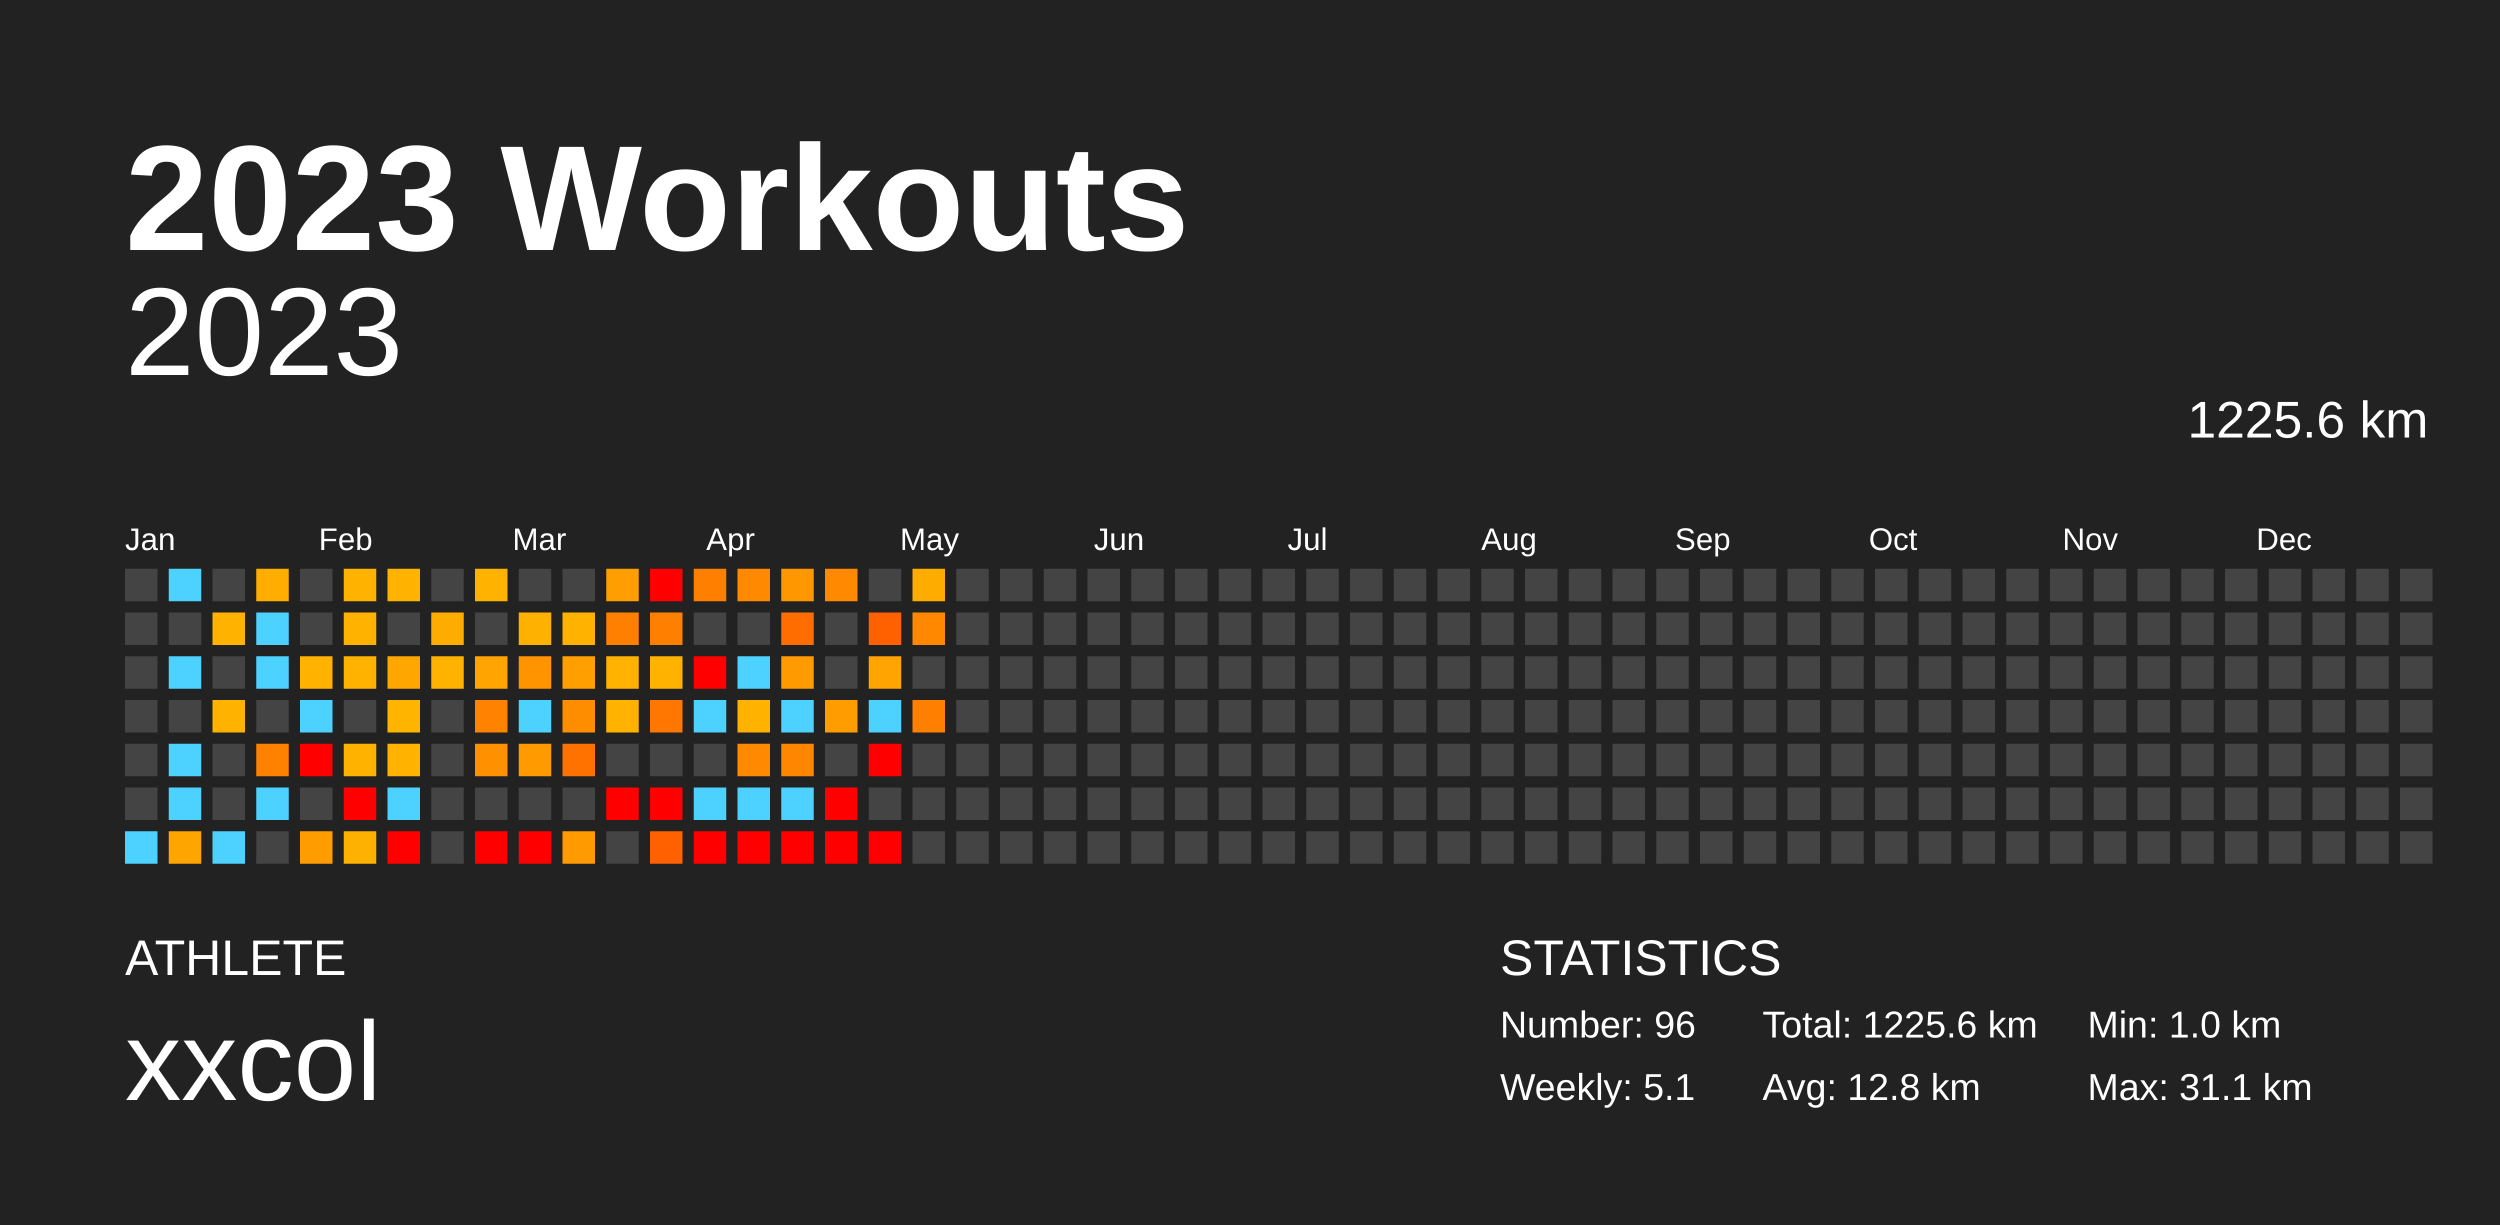
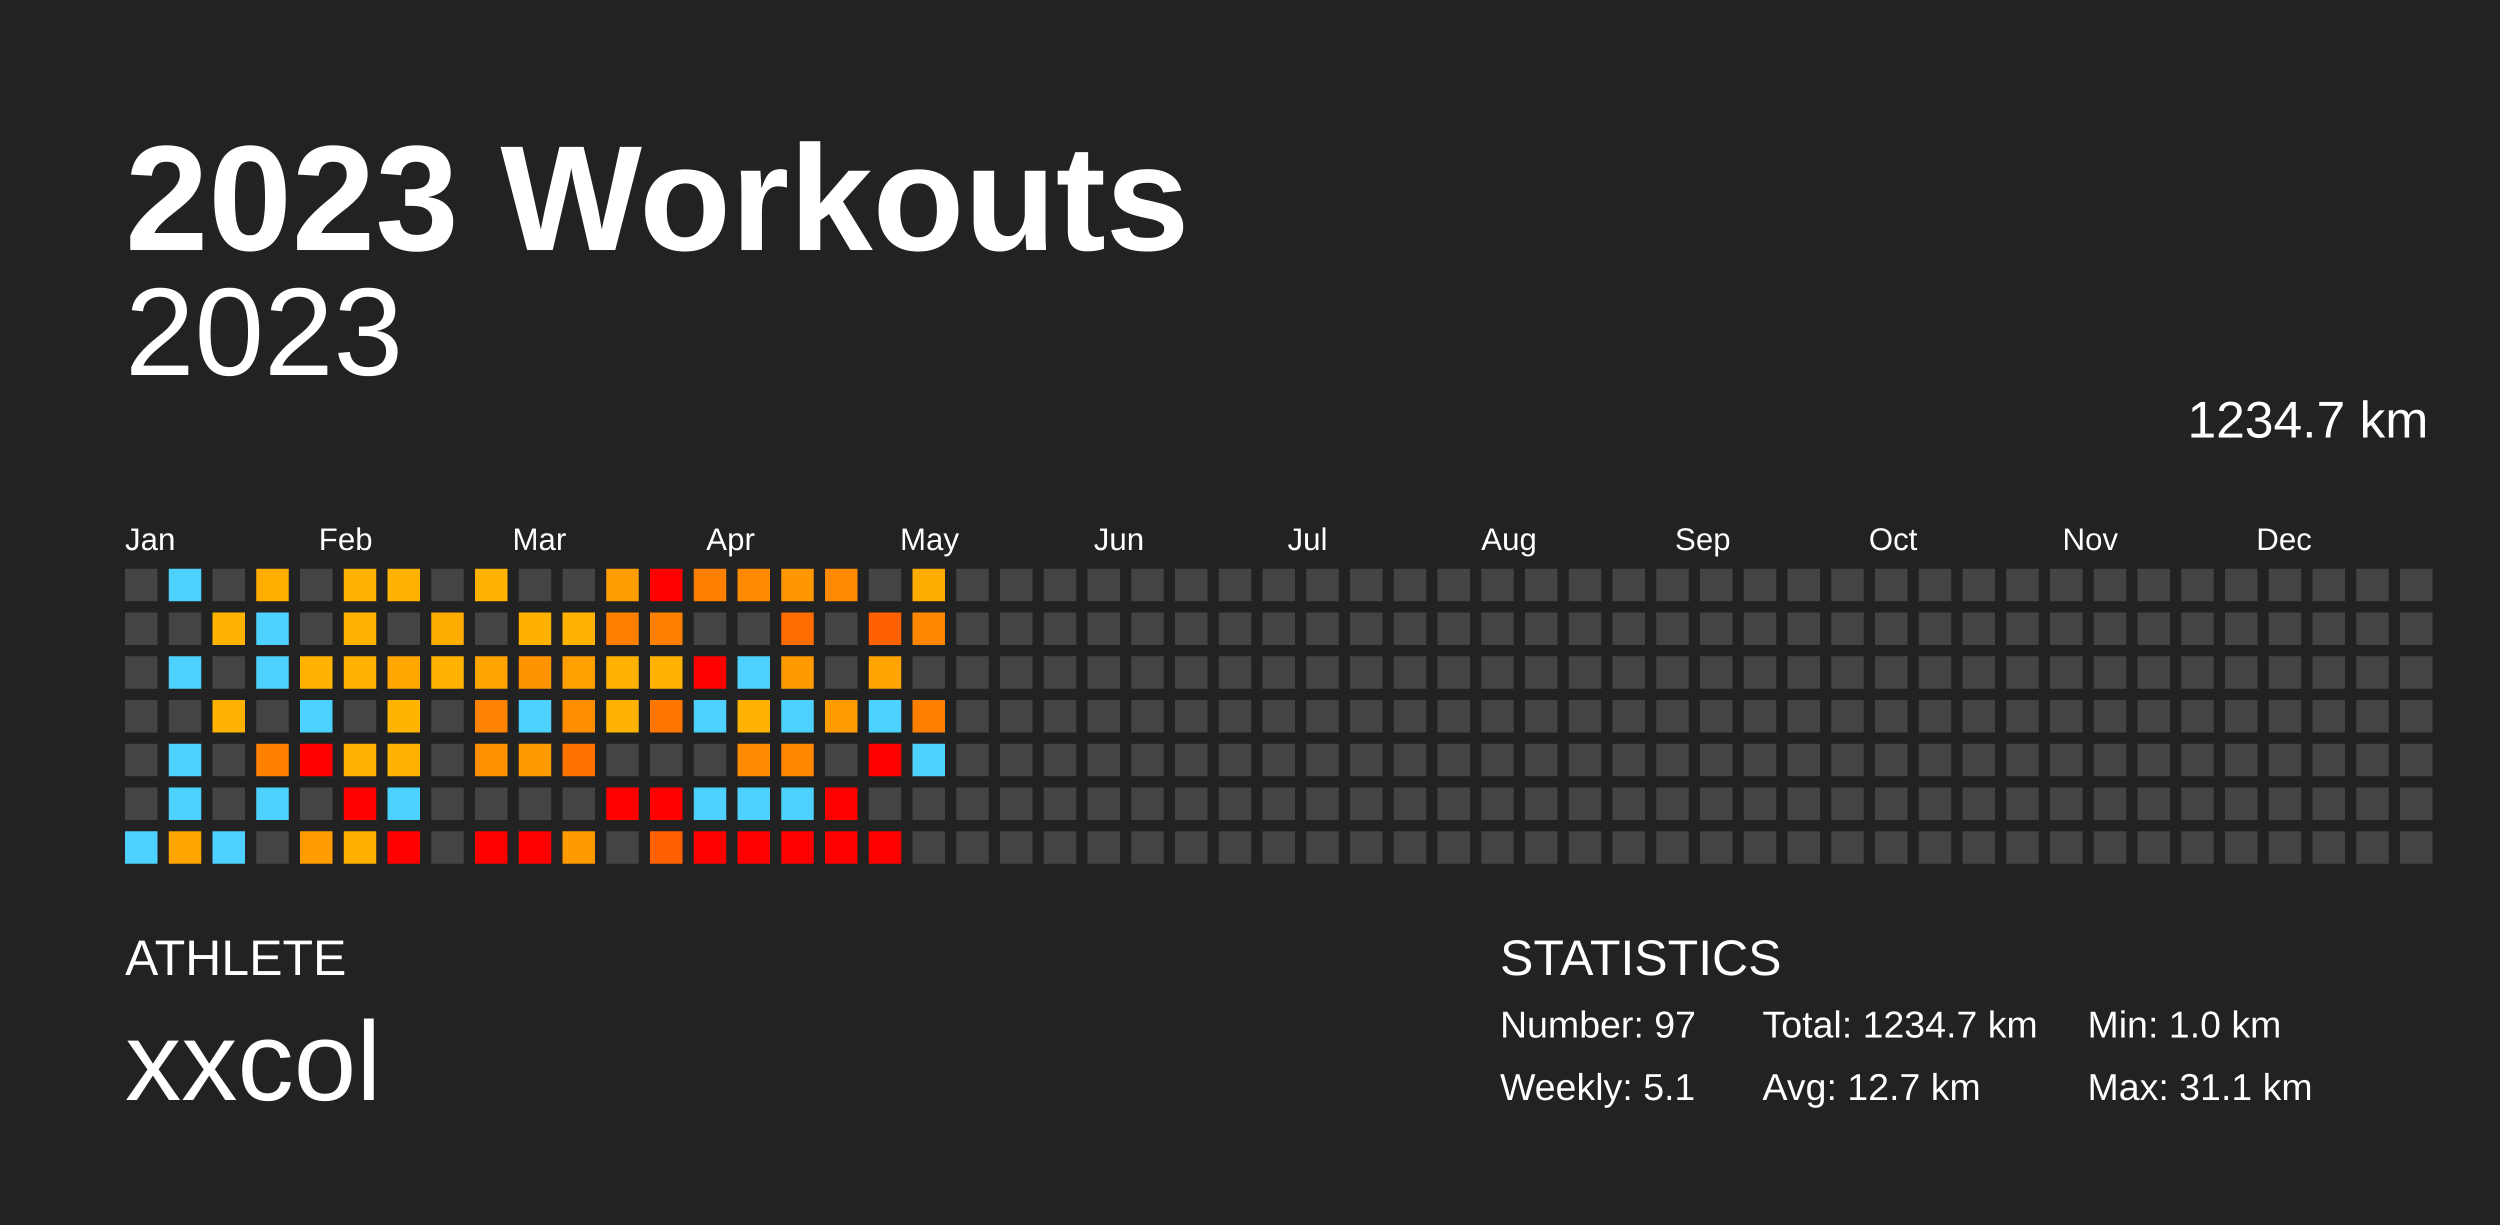
<svg xmlns="http://www.w3.org/2000/svg" baseProfile="full" height="98mm" version="1.1" viewBox="0,0,200,98" width="200mm">
  <defs />
  <rect fill="#222222" height="98" width="200" x="0" y="0" />
  <text fill="#FFFFFF" style="font-size:12px; font-family:Arial; font-weight:bold;" x="10" y="20">2023 Workouts</text>
  <text fill="#FFFFFF" style="font-size:4px; font-family:Arial" x="10" y="78">ATHLETE</text>
  <text fill="#FFFFFF" style="font-size:9px; font-family:Arial" x="10" y="88">xxcol</text>
  <text fill="#FFFFFF" style="font-size:4px; font-family:Arial" x="120" y="78">STATISTICS</text>
-   <text fill="#FFFFFF" style="font-size:3px; font-family:Arial" x="120" y="83">Number: 96</text>
+   <text fill="#FFFFFF" style="font-size:3px; font-family:Arial" x="120" y="83">Number: 97</text>
  <text fill="#FFFFFF" style="font-size:3px; font-family:Arial" x="120" y="88">Weekly: 5.1</text>
-   <text fill="#FFFFFF" style="font-size:3px; font-family:Arial" x="141" y="83">Total: 1225.6 km</text>
-   <text fill="#FFFFFF" style="font-size:3px; font-family:Arial" x="141" y="88">Avg: 12.8 km</text>
+   <text fill="#FFFFFF" style="font-size:3px; font-family:Arial" x="141" y="83">Total: 1234.7 km</text>
+   <text fill="#FFFFFF" style="font-size:3px; font-family:Arial" x="141" y="88">Avg: 12.7 km</text>
  <text fill="#FFFFFF" style="font-size:3px; font-family:Arial" x="167" y="83">Min: 1.0 km</text>
  <text fill="#FFFFFF" style="font-size:3px; font-family:Arial" x="167" y="88">Max: 31.1 km</text>
  <text alignment-baseline="hanging" fill="#FFFFFF" style="font-size:10.0px; font-family:Arial;" x="10" y="30">2023</text>
-   <text alignment-baseline="hanging" fill="#FFFFFF" style="font-size:4.125px; font-family:Arial;" x="175" y="35">1225.6 km</text>
+   <text alignment-baseline="hanging" fill="#FFFFFF" style="font-size:4.125px; font-family:Arial;" x="175" y="35">1234.7 km</text>
  <text fill="#FFFFFF" style="font-size:2.5px; font-family:Arial" x="10.0" y="44">Jan</text>
  <text fill="#FFFFFF" style="font-size:2.5px; font-family:Arial" x="25.5" y="44">Feb</text>
  <text fill="#FFFFFF" style="font-size:2.5px; font-family:Arial" x="41.0" y="44">Mar</text>
  <text fill="#FFFFFF" style="font-size:2.5px; font-family:Arial" x="56.5" y="44">Apr</text>
  <text fill="#FFFFFF" style="font-size:2.5px; font-family:Arial" x="72.0" y="44">May</text>
  <text fill="#FFFFFF" style="font-size:2.5px; font-family:Arial" x="87.5" y="44">Jun</text>
  <text fill="#FFFFFF" style="font-size:2.5px; font-family:Arial" x="103.0" y="44">Jul</text>
  <text fill="#FFFFFF" style="font-size:2.5px; font-family:Arial" x="118.5" y="44">Aug</text>
  <text fill="#FFFFFF" style="font-size:2.5px; font-family:Arial" x="134.0" y="44">Sep</text>
  <text fill="#FFFFFF" style="font-size:2.5px; font-family:Arial" x="149.5" y="44">Oct</text>
  <text fill="#FFFFFF" style="font-size:2.5px; font-family:Arial" x="165.0" y="44">Nov</text>
  <text fill="#FFFFFF" style="font-size:2.5px; font-family:Arial" x="180.5" y="44">Dec</text>
  <rect fill="#444444" height="2.6" width="2.6" x="10.0" y="45.5" />
  <rect fill="#444444" height="2.6" width="2.6" x="10.0" y="49.0" />
  <rect fill="#444444" height="2.6" width="2.6" x="10.0" y="52.5" />
  <rect fill="#444444" height="2.6" width="2.6" x="10.0" y="56.0" />
  <rect fill="#444444" height="2.6" width="2.6" x="10.0" y="59.5" />
  <rect fill="#444444" height="2.6" width="2.6" x="10.0" y="63.0" />
  <rect fill="#4dd2ff" height="2.6" width="2.6" x="10.0" y="66.5" />
  <rect fill="#4dd2ff" height="2.6" width="2.6" x="13.5" y="45.5" />
  <rect fill="#444444" height="2.6" width="2.6" x="13.5" y="49.0" />
  <rect fill="#4dd2ff" height="2.6" width="2.6" x="13.5" y="52.5" />
  <rect fill="#444444" height="2.6" width="2.6" x="13.5" y="56.0" />
  <rect fill="#4dd2ff" height="2.6" width="2.6" x="13.5" y="59.5" />
  <rect fill="#4dd2ff" height="2.6" width="2.6" x="13.5" y="63.0" />
  <rect fill="#ffa500" height="2.6" width="2.6" x="13.5" y="66.5" />
  <rect fill="#444444" height="2.6" width="2.6" x="17.0" y="45.5" />
  <rect fill="#ffb300" height="2.6" width="2.6" x="17.0" y="49.0" />
  <rect fill="#444444" height="2.6" width="2.6" x="17.0" y="52.5" />
  <rect fill="#ffb300" height="2.6" width="2.6" x="17.0" y="56.0" />
  <rect fill="#444444" height="2.6" width="2.6" x="17.0" y="59.5" />
  <rect fill="#444444" height="2.6" width="2.6" x="17.0" y="63.0" />
  <rect fill="#4dd2ff" height="2.6" width="2.6" x="17.0" y="66.5" />
  <rect fill="#ffae00" height="2.6" width="2.6" x="20.5" y="45.5" />
  <rect fill="#4dd2ff" height="2.6" width="2.6" x="20.5" y="49.0" />
  <rect fill="#4dd2ff" height="2.6" width="2.6" x="20.5" y="52.5" />
  <rect fill="#444444" height="2.6" width="2.6" x="20.5" y="56.0" />
  <rect fill="#ff8100" height="2.6" width="2.6" x="20.5" y="59.5" />
  <rect fill="#4dd2ff" height="2.6" width="2.6" x="20.5" y="63.0" />
  <rect fill="#444444" height="2.6" width="2.6" x="20.5" y="66.5" />
  <rect fill="#444444" height="2.6" width="2.6" x="24.0" y="45.5" />
  <rect fill="#444444" height="2.6" width="2.6" x="24.0" y="49.0" />
  <rect fill="#ffb300" height="2.6" width="2.6" x="24.0" y="52.5" />
  <rect fill="#4dd2ff" height="2.6" width="2.6" x="24.0" y="56.0" />
  <rect fill="red" height="2.6" width="2.6" x="24.0" y="59.5" />
  <rect fill="#444444" height="2.6" width="2.6" x="24.0" y="63.0" />
  <rect fill="#ff9d00" height="2.6" width="2.6" x="24.0" y="66.5" />
  <rect fill="#ffb200" height="2.6" width="2.6" x="27.5" y="45.5" />
  <rect fill="#ffb200" height="2.6" width="2.6" x="27.5" y="49.0" />
  <rect fill="#ffb200" height="2.6" width="2.6" x="27.5" y="52.5" />
  <rect fill="#444444" height="2.6" width="2.6" x="27.5" y="56.0" />
  <rect fill="#ffb200" height="2.6" width="2.6" x="27.5" y="59.5" />
  <rect fill="red" height="2.6" width="2.6" x="27.5" y="63.0" />
  <rect fill="#ffb100" height="2.6" width="2.6" x="27.5" y="66.5" />
  <rect fill="#ffb300" height="2.6" width="2.6" x="31.0" y="45.5" />
  <rect fill="#444444" height="2.6" width="2.6" x="31.0" y="49.0" />
  <rect fill="#ffa600" height="2.6" width="2.6" x="31.0" y="52.5" />
  <rect fill="#ffb400" height="2.6" width="2.6" x="31.0" y="56.0" />
  <rect fill="#ffb200" height="2.6" width="2.6" x="31.0" y="59.5" />
  <rect fill="#4dd2ff" height="2.6" width="2.6" x="31.0" y="63.0" />
  <rect fill="red" height="2.6" width="2.6" x="31.0" y="66.5" />
  <rect fill="#444444" height="2.6" width="2.6" x="34.5" y="45.5" />
  <rect fill="#ffac00" height="2.6" width="2.6" x="34.5" y="49.0" />
  <rect fill="#ffb200" height="2.6" width="2.6" x="34.5" y="52.5" />
  <rect fill="#444444" height="2.6" width="2.6" x="34.5" y="56.0" />
  <rect fill="#444444" height="2.6" width="2.6" x="34.5" y="59.5" />
  <rect fill="#444444" height="2.6" width="2.6" x="34.5" y="63.0" />
  <rect fill="#444444" height="2.6" width="2.6" x="34.5" y="66.5" />
  <rect fill="#ffb200" height="2.6" width="2.6" x="38.0" y="45.5" />
  <rect fill="#444444" height="2.6" width="2.6" x="38.0" y="49.0" />
  <rect fill="#ffa400" height="2.6" width="2.6" x="38.0" y="52.5" />
  <rect fill="#ff8200" height="2.6" width="2.6" x="38.0" y="56.0" />
  <rect fill="#ff9100" height="2.6" width="2.6" x="38.0" y="59.5" />
  <rect fill="#444444" height="2.6" width="2.6" x="38.0" y="63.0" />
  <rect fill="red" height="2.6" width="2.6" x="38.0" y="66.5" />
  <rect fill="#444444" height="2.6" width="2.6" x="41.5" y="45.5" />
  <rect fill="#ffb100" height="2.6" width="2.6" x="41.5" y="49.0" />
  <rect fill="#ff9300" height="2.6" width="2.6" x="41.5" y="52.5" />
  <rect fill="#4dd2ff" height="2.6" width="2.6" x="41.5" y="56.0" />
  <rect fill="#ff9a00" height="2.6" width="2.6" x="41.5" y="59.5" />
  <rect fill="#444444" height="2.6" width="2.6" x="41.5" y="63.0" />
  <rect fill="red" height="2.6" width="2.6" x="41.5" y="66.5" />
  <rect fill="#444444" height="2.6" width="2.6" x="45.0" y="45.5" />
  <rect fill="#ffb300" height="2.6" width="2.6" x="45.0" y="49.0" />
  <rect fill="#ffa000" height="2.6" width="2.6" x="45.0" y="52.5" />
  <rect fill="#ff8d00" height="2.6" width="2.6" x="45.0" y="56.0" />
  <rect fill="#ff7200" height="2.6" width="2.6" x="45.0" y="59.5" />
  <rect fill="#444444" height="2.6" width="2.6" x="45.0" y="63.0" />
  <rect fill="#ff9a00" height="2.6" width="2.6" x="45.0" y="66.5" />
  <rect fill="#ff9e00" height="2.6" width="2.6" x="48.5" y="45.5" />
  <rect fill="#ff8000" height="2.6" width="2.6" x="48.5" y="49.0" />
  <rect fill="#ffb200" height="2.6" width="2.6" x="48.5" y="52.5" />
  <rect fill="#ffb200" height="2.6" width="2.6" x="48.5" y="56.0" />
  <rect fill="#444444" height="2.6" width="2.6" x="48.5" y="59.5" />
  <rect fill="red" height="2.6" width="2.6" x="48.5" y="63.0" />
  <rect fill="#444444" height="2.6" width="2.6" x="48.5" y="66.5" />
  <rect fill="red" height="2.6" width="2.6" x="52.0" y="45.5" />
  <rect fill="#ff7f00" height="2.6" width="2.6" x="52.0" y="49.0" />
  <rect fill="#ffb300" height="2.6" width="2.6" x="52.0" y="52.5" />
  <rect fill="#ff7700" height="2.6" width="2.6" x="52.0" y="56.0" />
  <rect fill="#444444" height="2.6" width="2.6" x="52.0" y="59.5" />
  <rect fill="red" height="2.6" width="2.6" x="52.0" y="63.0" />
  <rect fill="#ff6000" height="2.6" width="2.6" x="52.0" y="66.5" />
  <rect fill="#ff8000" height="2.6" width="2.6" x="55.5" y="45.5" />
  <rect fill="#444444" height="2.6" width="2.6" x="55.5" y="49.0" />
  <rect fill="red" height="2.6" width="2.6" x="55.5" y="52.5" />
  <rect fill="#4dd2ff" height="2.6" width="2.6" x="55.5" y="56.0" />
  <rect fill="#444444" height="2.6" width="2.6" x="55.5" y="59.5" />
  <rect fill="#4dd2ff" height="2.6" width="2.6" x="55.5" y="63.0" />
  <rect fill="red" height="2.6" width="2.6" x="55.5" y="66.5" />
  <rect fill="#ff8900" height="2.6" width="2.6" x="59.0" y="45.5" />
  <rect fill="#444444" height="2.6" width="2.6" x="59.0" y="49.0" />
  <rect fill="#4dd2ff" height="2.6" width="2.6" x="59.0" y="52.5" />
  <rect fill="#ffb300" height="2.6" width="2.6" x="59.0" y="56.0" />
  <rect fill="#ff8900" height="2.6" width="2.6" x="59.0" y="59.5" />
  <rect fill="#4dd2ff" height="2.6" width="2.6" x="59.0" y="63.0" />
  <rect fill="red" height="2.6" width="2.6" x="59.0" y="66.5" />
  <rect fill="#ff9700" height="2.6" width="2.6" x="62.5" y="45.5" />
  <rect fill="#ff6d00" height="2.6" width="2.6" x="62.5" y="49.0" />
  <rect fill="#ff9a00" height="2.6" width="2.6" x="62.5" y="52.5" />
  <rect fill="#4dd2ff" height="2.6" width="2.6" x="62.5" y="56.0" />
  <rect fill="#ff8600" height="2.6" width="2.6" x="62.5" y="59.5" />
  <rect fill="#4dd2ff" height="2.6" width="2.6" x="62.5" y="63.0" />
  <rect fill="red" height="2.6" width="2.6" x="62.5" y="66.5" />
  <rect fill="#ff8900" height="2.6" width="2.6" x="66.0" y="45.5" />
  <rect fill="#444444" height="2.6" width="2.6" x="66.0" y="49.0" />
  <rect fill="#444444" height="2.6" width="2.6" x="66.0" y="52.5" />
  <rect fill="#ff9c00" height="2.6" width="2.6" x="66.0" y="56.0" />
  <rect fill="#444444" height="2.6" width="2.6" x="66.0" y="59.5" />
  <rect fill="red" height="2.6" width="2.6" x="66.0" y="63.0" />
  <rect fill="red" height="2.6" width="2.6" x="66.0" y="66.5" />
  <rect fill="#444444" height="2.6" width="2.6" x="69.5" y="45.5" />
  <rect fill="#ff6000" height="2.6" width="2.6" x="69.5" y="49.0" />
  <rect fill="#ffa400" height="2.6" width="2.6" x="69.5" y="52.5" />
  <rect fill="#4dd2ff" height="2.6" width="2.6" x="69.5" y="56.0" />
  <rect fill="red" height="2.6" width="2.6" x="69.5" y="59.5" />
  <rect fill="#444444" height="2.6" width="2.6" x="69.5" y="63.0" />
  <rect fill="red" height="2.6" width="2.6" x="69.5" y="66.5" />
  <rect fill="#ffac00" height="2.6" width="2.6" x="73.0" y="45.5" />
  <rect fill="#ff8800" height="2.6" width="2.6" x="73.0" y="49.0" />
  <rect fill="#444444" height="2.6" width="2.6" x="73.0" y="52.5" />
  <rect fill="#ff8000" height="2.6" width="2.6" x="73.0" y="56.0" />
-   <rect fill="#444444" height="2.6" width="2.6" x="73.0" y="59.5" />
+   <rect fill="#4dd2ff" height="2.6" width="2.6" x="73.0" y="59.5" />
  <rect fill="#444444" height="2.6" width="2.6" x="73.0" y="63.0" />
  <rect fill="#444444" height="2.6" width="2.6" x="73.0" y="66.5" />
  <rect fill="#444444" height="2.6" width="2.6" x="76.5" y="45.5" />
  <rect fill="#444444" height="2.6" width="2.6" x="76.5" y="49.0" />
  <rect fill="#444444" height="2.6" width="2.6" x="76.5" y="52.5" />
  <rect fill="#444444" height="2.6" width="2.6" x="76.5" y="56.0" />
  <rect fill="#444444" height="2.6" width="2.6" x="76.5" y="59.5" />
  <rect fill="#444444" height="2.6" width="2.6" x="76.5" y="63.0" />
  <rect fill="#444444" height="2.6" width="2.6" x="76.5" y="66.5" />
  <rect fill="#444444" height="2.6" width="2.6" x="80.0" y="45.5" />
  <rect fill="#444444" height="2.6" width="2.6" x="80.0" y="49.0" />
  <rect fill="#444444" height="2.6" width="2.6" x="80.0" y="52.5" />
  <rect fill="#444444" height="2.6" width="2.6" x="80.0" y="56.0" />
  <rect fill="#444444" height="2.6" width="2.6" x="80.0" y="59.5" />
  <rect fill="#444444" height="2.6" width="2.6" x="80.0" y="63.0" />
  <rect fill="#444444" height="2.6" width="2.6" x="80.0" y="66.5" />
  <rect fill="#444444" height="2.6" width="2.6" x="83.5" y="45.5" />
  <rect fill="#444444" height="2.6" width="2.6" x="83.5" y="49.0" />
  <rect fill="#444444" height="2.6" width="2.6" x="83.5" y="52.5" />
  <rect fill="#444444" height="2.6" width="2.6" x="83.5" y="56.0" />
  <rect fill="#444444" height="2.6" width="2.6" x="83.5" y="59.5" />
  <rect fill="#444444" height="2.6" width="2.6" x="83.5" y="63.0" />
  <rect fill="#444444" height="2.6" width="2.6" x="83.5" y="66.5" />
  <rect fill="#444444" height="2.6" width="2.6" x="87.0" y="45.5" />
  <rect fill="#444444" height="2.6" width="2.6" x="87.0" y="49.0" />
  <rect fill="#444444" height="2.6" width="2.6" x="87.0" y="52.5" />
  <rect fill="#444444" height="2.6" width="2.6" x="87.0" y="56.0" />
  <rect fill="#444444" height="2.6" width="2.6" x="87.0" y="59.5" />
  <rect fill="#444444" height="2.6" width="2.6" x="87.0" y="63.0" />
  <rect fill="#444444" height="2.6" width="2.6" x="87.0" y="66.5" />
  <rect fill="#444444" height="2.6" width="2.6" x="90.5" y="45.5" />
  <rect fill="#444444" height="2.6" width="2.6" x="90.5" y="49.0" />
  <rect fill="#444444" height="2.6" width="2.6" x="90.5" y="52.5" />
  <rect fill="#444444" height="2.6" width="2.6" x="90.5" y="56.0" />
  <rect fill="#444444" height="2.6" width="2.6" x="90.5" y="59.5" />
  <rect fill="#444444" height="2.6" width="2.6" x="90.5" y="63.0" />
  <rect fill="#444444" height="2.6" width="2.6" x="90.5" y="66.5" />
  <rect fill="#444444" height="2.6" width="2.6" x="94.0" y="45.5" />
  <rect fill="#444444" height="2.6" width="2.6" x="94.0" y="49.0" />
  <rect fill="#444444" height="2.6" width="2.6" x="94.0" y="52.5" />
  <rect fill="#444444" height="2.6" width="2.6" x="94.0" y="56.0" />
  <rect fill="#444444" height="2.6" width="2.6" x="94.0" y="59.5" />
  <rect fill="#444444" height="2.6" width="2.6" x="94.0" y="63.0" />
  <rect fill="#444444" height="2.6" width="2.6" x="94.0" y="66.5" />
  <rect fill="#444444" height="2.6" width="2.6" x="97.5" y="45.5" />
  <rect fill="#444444" height="2.6" width="2.6" x="97.5" y="49.0" />
  <rect fill="#444444" height="2.6" width="2.6" x="97.5" y="52.5" />
  <rect fill="#444444" height="2.6" width="2.6" x="97.5" y="56.0" />
  <rect fill="#444444" height="2.6" width="2.6" x="97.5" y="59.5" />
  <rect fill="#444444" height="2.6" width="2.6" x="97.5" y="63.0" />
  <rect fill="#444444" height="2.6" width="2.6" x="97.5" y="66.5" />
  <rect fill="#444444" height="2.6" width="2.6" x="101.0" y="45.5" />
  <rect fill="#444444" height="2.6" width="2.6" x="101.0" y="49.0" />
  <rect fill="#444444" height="2.6" width="2.6" x="101.0" y="52.5" />
  <rect fill="#444444" height="2.6" width="2.6" x="101.0" y="56.0" />
  <rect fill="#444444" height="2.6" width="2.6" x="101.0" y="59.5" />
  <rect fill="#444444" height="2.6" width="2.6" x="101.0" y="63.0" />
  <rect fill="#444444" height="2.6" width="2.6" x="101.0" y="66.5" />
  <rect fill="#444444" height="2.6" width="2.6" x="104.5" y="45.5" />
  <rect fill="#444444" height="2.6" width="2.6" x="104.5" y="49.0" />
  <rect fill="#444444" height="2.6" width="2.6" x="104.5" y="52.5" />
  <rect fill="#444444" height="2.6" width="2.6" x="104.5" y="56.0" />
  <rect fill="#444444" height="2.6" width="2.6" x="104.5" y="59.5" />
  <rect fill="#444444" height="2.6" width="2.6" x="104.5" y="63.0" />
  <rect fill="#444444" height="2.6" width="2.6" x="104.5" y="66.5" />
  <rect fill="#444444" height="2.6" width="2.6" x="108.0" y="45.5" />
  <rect fill="#444444" height="2.6" width="2.6" x="108.0" y="49.0" />
  <rect fill="#444444" height="2.6" width="2.6" x="108.0" y="52.5" />
  <rect fill="#444444" height="2.6" width="2.6" x="108.0" y="56.0" />
  <rect fill="#444444" height="2.6" width="2.6" x="108.0" y="59.5" />
  <rect fill="#444444" height="2.6" width="2.6" x="108.0" y="63.0" />
  <rect fill="#444444" height="2.6" width="2.6" x="108.0" y="66.5" />
  <rect fill="#444444" height="2.6" width="2.6" x="111.5" y="45.5" />
  <rect fill="#444444" height="2.6" width="2.6" x="111.5" y="49.0" />
  <rect fill="#444444" height="2.6" width="2.6" x="111.5" y="52.5" />
  <rect fill="#444444" height="2.6" width="2.6" x="111.5" y="56.0" />
  <rect fill="#444444" height="2.6" width="2.6" x="111.5" y="59.5" />
  <rect fill="#444444" height="2.6" width="2.6" x="111.5" y="63.0" />
  <rect fill="#444444" height="2.6" width="2.6" x="111.5" y="66.5" />
  <rect fill="#444444" height="2.6" width="2.6" x="115.0" y="45.5" />
  <rect fill="#444444" height="2.6" width="2.6" x="115.0" y="49.0" />
  <rect fill="#444444" height="2.6" width="2.6" x="115.0" y="52.5" />
  <rect fill="#444444" height="2.6" width="2.6" x="115.0" y="56.0" />
  <rect fill="#444444" height="2.6" width="2.6" x="115.0" y="59.5" />
  <rect fill="#444444" height="2.6" width="2.6" x="115.0" y="63.0" />
  <rect fill="#444444" height="2.6" width="2.6" x="115.0" y="66.5" />
  <rect fill="#444444" height="2.6" width="2.6" x="118.5" y="45.5" />
  <rect fill="#444444" height="2.6" width="2.6" x="118.5" y="49.0" />
  <rect fill="#444444" height="2.6" width="2.6" x="118.5" y="52.5" />
  <rect fill="#444444" height="2.6" width="2.6" x="118.5" y="56.0" />
  <rect fill="#444444" height="2.6" width="2.6" x="118.5" y="59.5" />
  <rect fill="#444444" height="2.6" width="2.6" x="118.5" y="63.0" />
  <rect fill="#444444" height="2.6" width="2.6" x="118.5" y="66.5" />
  <rect fill="#444444" height="2.6" width="2.6" x="122.0" y="45.5" />
  <rect fill="#444444" height="2.6" width="2.6" x="122.0" y="49.0" />
  <rect fill="#444444" height="2.6" width="2.6" x="122.0" y="52.5" />
  <rect fill="#444444" height="2.6" width="2.6" x="122.0" y="56.0" />
  <rect fill="#444444" height="2.6" width="2.6" x="122.0" y="59.5" />
  <rect fill="#444444" height="2.6" width="2.6" x="122.0" y="63.0" />
  <rect fill="#444444" height="2.6" width="2.6" x="122.0" y="66.5" />
  <rect fill="#444444" height="2.6" width="2.6" x="125.5" y="45.5" />
  <rect fill="#444444" height="2.6" width="2.6" x="125.5" y="49.0" />
  <rect fill="#444444" height="2.6" width="2.6" x="125.5" y="52.5" />
  <rect fill="#444444" height="2.6" width="2.6" x="125.5" y="56.0" />
  <rect fill="#444444" height="2.6" width="2.6" x="125.5" y="59.5" />
  <rect fill="#444444" height="2.6" width="2.6" x="125.5" y="63.0" />
  <rect fill="#444444" height="2.6" width="2.6" x="125.5" y="66.5" />
  <rect fill="#444444" height="2.6" width="2.6" x="129.0" y="45.5" />
  <rect fill="#444444" height="2.6" width="2.6" x="129.0" y="49.0" />
  <rect fill="#444444" height="2.6" width="2.6" x="129.0" y="52.5" />
  <rect fill="#444444" height="2.6" width="2.6" x="129.0" y="56.0" />
  <rect fill="#444444" height="2.6" width="2.6" x="129.0" y="59.5" />
  <rect fill="#444444" height="2.6" width="2.6" x="129.0" y="63.0" />
  <rect fill="#444444" height="2.6" width="2.6" x="129.0" y="66.5" />
  <rect fill="#444444" height="2.6" width="2.6" x="132.5" y="45.5" />
  <rect fill="#444444" height="2.6" width="2.6" x="132.5" y="49.0" />
  <rect fill="#444444" height="2.6" width="2.6" x="132.5" y="52.5" />
  <rect fill="#444444" height="2.6" width="2.6" x="132.5" y="56.0" />
  <rect fill="#444444" height="2.6" width="2.6" x="132.5" y="59.5" />
  <rect fill="#444444" height="2.6" width="2.6" x="132.5" y="63.0" />
  <rect fill="#444444" height="2.6" width="2.6" x="132.5" y="66.5" />
  <rect fill="#444444" height="2.6" width="2.6" x="136.0" y="45.5" />
  <rect fill="#444444" height="2.6" width="2.6" x="136.0" y="49.0" />
  <rect fill="#444444" height="2.6" width="2.6" x="136.0" y="52.5" />
  <rect fill="#444444" height="2.6" width="2.6" x="136.0" y="56.0" />
  <rect fill="#444444" height="2.6" width="2.6" x="136.0" y="59.5" />
  <rect fill="#444444" height="2.6" width="2.6" x="136.0" y="63.0" />
  <rect fill="#444444" height="2.6" width="2.6" x="136.0" y="66.5" />
  <rect fill="#444444" height="2.6" width="2.6" x="139.5" y="45.5" />
  <rect fill="#444444" height="2.6" width="2.6" x="139.5" y="49.0" />
  <rect fill="#444444" height="2.6" width="2.6" x="139.5" y="52.5" />
  <rect fill="#444444" height="2.6" width="2.6" x="139.5" y="56.0" />
  <rect fill="#444444" height="2.6" width="2.6" x="139.5" y="59.5" />
  <rect fill="#444444" height="2.6" width="2.6" x="139.5" y="63.0" />
  <rect fill="#444444" height="2.6" width="2.6" x="139.5" y="66.5" />
  <rect fill="#444444" height="2.6" width="2.6" x="143.0" y="45.5" />
  <rect fill="#444444" height="2.6" width="2.6" x="143.0" y="49.0" />
  <rect fill="#444444" height="2.6" width="2.6" x="143.0" y="52.5" />
  <rect fill="#444444" height="2.6" width="2.6" x="143.0" y="56.0" />
  <rect fill="#444444" height="2.6" width="2.6" x="143.0" y="59.5" />
  <rect fill="#444444" height="2.6" width="2.6" x="143.0" y="63.0" />
  <rect fill="#444444" height="2.6" width="2.6" x="143.0" y="66.5" />
  <rect fill="#444444" height="2.6" width="2.6" x="146.5" y="45.5" />
  <rect fill="#444444" height="2.6" width="2.6" x="146.5" y="49.0" />
  <rect fill="#444444" height="2.6" width="2.6" x="146.5" y="52.5" />
  <rect fill="#444444" height="2.6" width="2.6" x="146.5" y="56.0" />
  <rect fill="#444444" height="2.6" width="2.6" x="146.5" y="59.5" />
  <rect fill="#444444" height="2.6" width="2.6" x="146.5" y="63.0" />
  <rect fill="#444444" height="2.6" width="2.6" x="146.5" y="66.5" />
  <rect fill="#444444" height="2.6" width="2.6" x="150.0" y="45.5" />
  <rect fill="#444444" height="2.6" width="2.6" x="150.0" y="49.0" />
  <rect fill="#444444" height="2.6" width="2.6" x="150.0" y="52.5" />
  <rect fill="#444444" height="2.6" width="2.6" x="150.0" y="56.0" />
  <rect fill="#444444" height="2.6" width="2.6" x="150.0" y="59.5" />
  <rect fill="#444444" height="2.6" width="2.6" x="150.0" y="63.0" />
  <rect fill="#444444" height="2.6" width="2.6" x="150.0" y="66.5" />
  <rect fill="#444444" height="2.6" width="2.6" x="153.5" y="45.5" />
  <rect fill="#444444" height="2.6" width="2.6" x="153.5" y="49.0" />
  <rect fill="#444444" height="2.6" width="2.6" x="153.5" y="52.5" />
  <rect fill="#444444" height="2.6" width="2.6" x="153.5" y="56.0" />
  <rect fill="#444444" height="2.6" width="2.6" x="153.5" y="59.5" />
  <rect fill="#444444" height="2.6" width="2.6" x="153.5" y="63.0" />
  <rect fill="#444444" height="2.6" width="2.6" x="153.5" y="66.5" />
  <rect fill="#444444" height="2.6" width="2.6" x="157.0" y="45.5" />
  <rect fill="#444444" height="2.6" width="2.6" x="157.0" y="49.0" />
  <rect fill="#444444" height="2.6" width="2.6" x="157.0" y="52.5" />
  <rect fill="#444444" height="2.6" width="2.6" x="157.0" y="56.0" />
  <rect fill="#444444" height="2.6" width="2.6" x="157.0" y="59.5" />
  <rect fill="#444444" height="2.6" width="2.6" x="157.0" y="63.0" />
  <rect fill="#444444" height="2.6" width="2.6" x="157.0" y="66.5" />
  <rect fill="#444444" height="2.6" width="2.6" x="160.5" y="45.5" />
  <rect fill="#444444" height="2.6" width="2.6" x="160.5" y="49.0" />
  <rect fill="#444444" height="2.6" width="2.6" x="160.5" y="52.5" />
  <rect fill="#444444" height="2.6" width="2.6" x="160.5" y="56.0" />
  <rect fill="#444444" height="2.6" width="2.6" x="160.5" y="59.5" />
  <rect fill="#444444" height="2.6" width="2.6" x="160.5" y="63.0" />
  <rect fill="#444444" height="2.6" width="2.6" x="160.5" y="66.5" />
  <rect fill="#444444" height="2.6" width="2.6" x="164.0" y="45.5" />
  <rect fill="#444444" height="2.6" width="2.6" x="164.0" y="49.0" />
  <rect fill="#444444" height="2.6" width="2.6" x="164.0" y="52.5" />
  <rect fill="#444444" height="2.6" width="2.6" x="164.0" y="56.0" />
  <rect fill="#444444" height="2.6" width="2.6" x="164.0" y="59.5" />
  <rect fill="#444444" height="2.6" width="2.6" x="164.0" y="63.0" />
  <rect fill="#444444" height="2.6" width="2.6" x="164.0" y="66.5" />
  <rect fill="#444444" height="2.6" width="2.6" x="167.5" y="45.5" />
  <rect fill="#444444" height="2.6" width="2.6" x="167.5" y="49.0" />
  <rect fill="#444444" height="2.6" width="2.6" x="167.5" y="52.5" />
  <rect fill="#444444" height="2.6" width="2.6" x="167.5" y="56.0" />
  <rect fill="#444444" height="2.6" width="2.6" x="167.5" y="59.5" />
  <rect fill="#444444" height="2.6" width="2.6" x="167.5" y="63.0" />
  <rect fill="#444444" height="2.6" width="2.6" x="167.5" y="66.5" />
  <rect fill="#444444" height="2.6" width="2.6" x="171.0" y="45.5" />
  <rect fill="#444444" height="2.6" width="2.6" x="171.0" y="49.0" />
  <rect fill="#444444" height="2.6" width="2.6" x="171.0" y="52.5" />
  <rect fill="#444444" height="2.6" width="2.6" x="171.0" y="56.0" />
  <rect fill="#444444" height="2.6" width="2.6" x="171.0" y="59.5" />
  <rect fill="#444444" height="2.6" width="2.6" x="171.0" y="63.0" />
  <rect fill="#444444" height="2.6" width="2.6" x="171.0" y="66.5" />
  <rect fill="#444444" height="2.6" width="2.6" x="174.5" y="45.5" />
  <rect fill="#444444" height="2.6" width="2.6" x="174.5" y="49.0" />
  <rect fill="#444444" height="2.6" width="2.6" x="174.5" y="52.5" />
  <rect fill="#444444" height="2.6" width="2.6" x="174.5" y="56.0" />
  <rect fill="#444444" height="2.6" width="2.6" x="174.5" y="59.5" />
  <rect fill="#444444" height="2.6" width="2.6" x="174.5" y="63.0" />
  <rect fill="#444444" height="2.6" width="2.6" x="174.5" y="66.5" />
  <rect fill="#444444" height="2.6" width="2.6" x="178.0" y="45.5" />
  <rect fill="#444444" height="2.6" width="2.6" x="178.0" y="49.0" />
  <rect fill="#444444" height="2.6" width="2.6" x="178.0" y="52.5" />
  <rect fill="#444444" height="2.6" width="2.6" x="178.0" y="56.0" />
  <rect fill="#444444" height="2.6" width="2.6" x="178.0" y="59.5" />
  <rect fill="#444444" height="2.6" width="2.6" x="178.0" y="63.0" />
  <rect fill="#444444" height="2.6" width="2.6" x="178.0" y="66.5" />
  <rect fill="#444444" height="2.6" width="2.6" x="181.5" y="45.5" />
  <rect fill="#444444" height="2.6" width="2.6" x="181.5" y="49.0" />
  <rect fill="#444444" height="2.6" width="2.6" x="181.5" y="52.5" />
  <rect fill="#444444" height="2.6" width="2.6" x="181.5" y="56.0" />
  <rect fill="#444444" height="2.6" width="2.6" x="181.5" y="59.5" />
  <rect fill="#444444" height="2.6" width="2.6" x="181.5" y="63.0" />
  <rect fill="#444444" height="2.6" width="2.6" x="181.5" y="66.5" />
  <rect fill="#444444" height="2.6" width="2.6" x="185.0" y="45.5" />
  <rect fill="#444444" height="2.6" width="2.6" x="185.0" y="49.0" />
  <rect fill="#444444" height="2.6" width="2.6" x="185.0" y="52.5" />
  <rect fill="#444444" height="2.6" width="2.6" x="185.0" y="56.0" />
  <rect fill="#444444" height="2.6" width="2.6" x="185.0" y="59.5" />
  <rect fill="#444444" height="2.6" width="2.6" x="185.0" y="63.0" />
  <rect fill="#444444" height="2.6" width="2.6" x="185.0" y="66.5" />
  <rect fill="#444444" height="2.6" width="2.6" x="188.5" y="45.5" />
  <rect fill="#444444" height="2.6" width="2.6" x="188.5" y="49.0" />
  <rect fill="#444444" height="2.6" width="2.6" x="188.5" y="52.5" />
  <rect fill="#444444" height="2.6" width="2.6" x="188.5" y="56.0" />
  <rect fill="#444444" height="2.6" width="2.6" x="188.5" y="59.5" />
  <rect fill="#444444" height="2.6" width="2.6" x="188.5" y="63.0" />
  <rect fill="#444444" height="2.6" width="2.6" x="188.5" y="66.5" />
  <rect fill="#444444" height="2.6" width="2.6" x="192.0" y="45.5" />
  <rect fill="#444444" height="2.6" width="2.6" x="192.0" y="49.0" />
  <rect fill="#444444" height="2.6" width="2.6" x="192.0" y="52.5" />
  <rect fill="#444444" height="2.6" width="2.6" x="192.0" y="56.0" />
  <rect fill="#444444" height="2.6" width="2.6" x="192.0" y="59.5" />
  <rect fill="#444444" height="2.6" width="2.6" x="192.0" y="63.0" />
  <rect fill="#444444" height="2.6" width="2.6" x="192.0" y="66.5" />
</svg>
